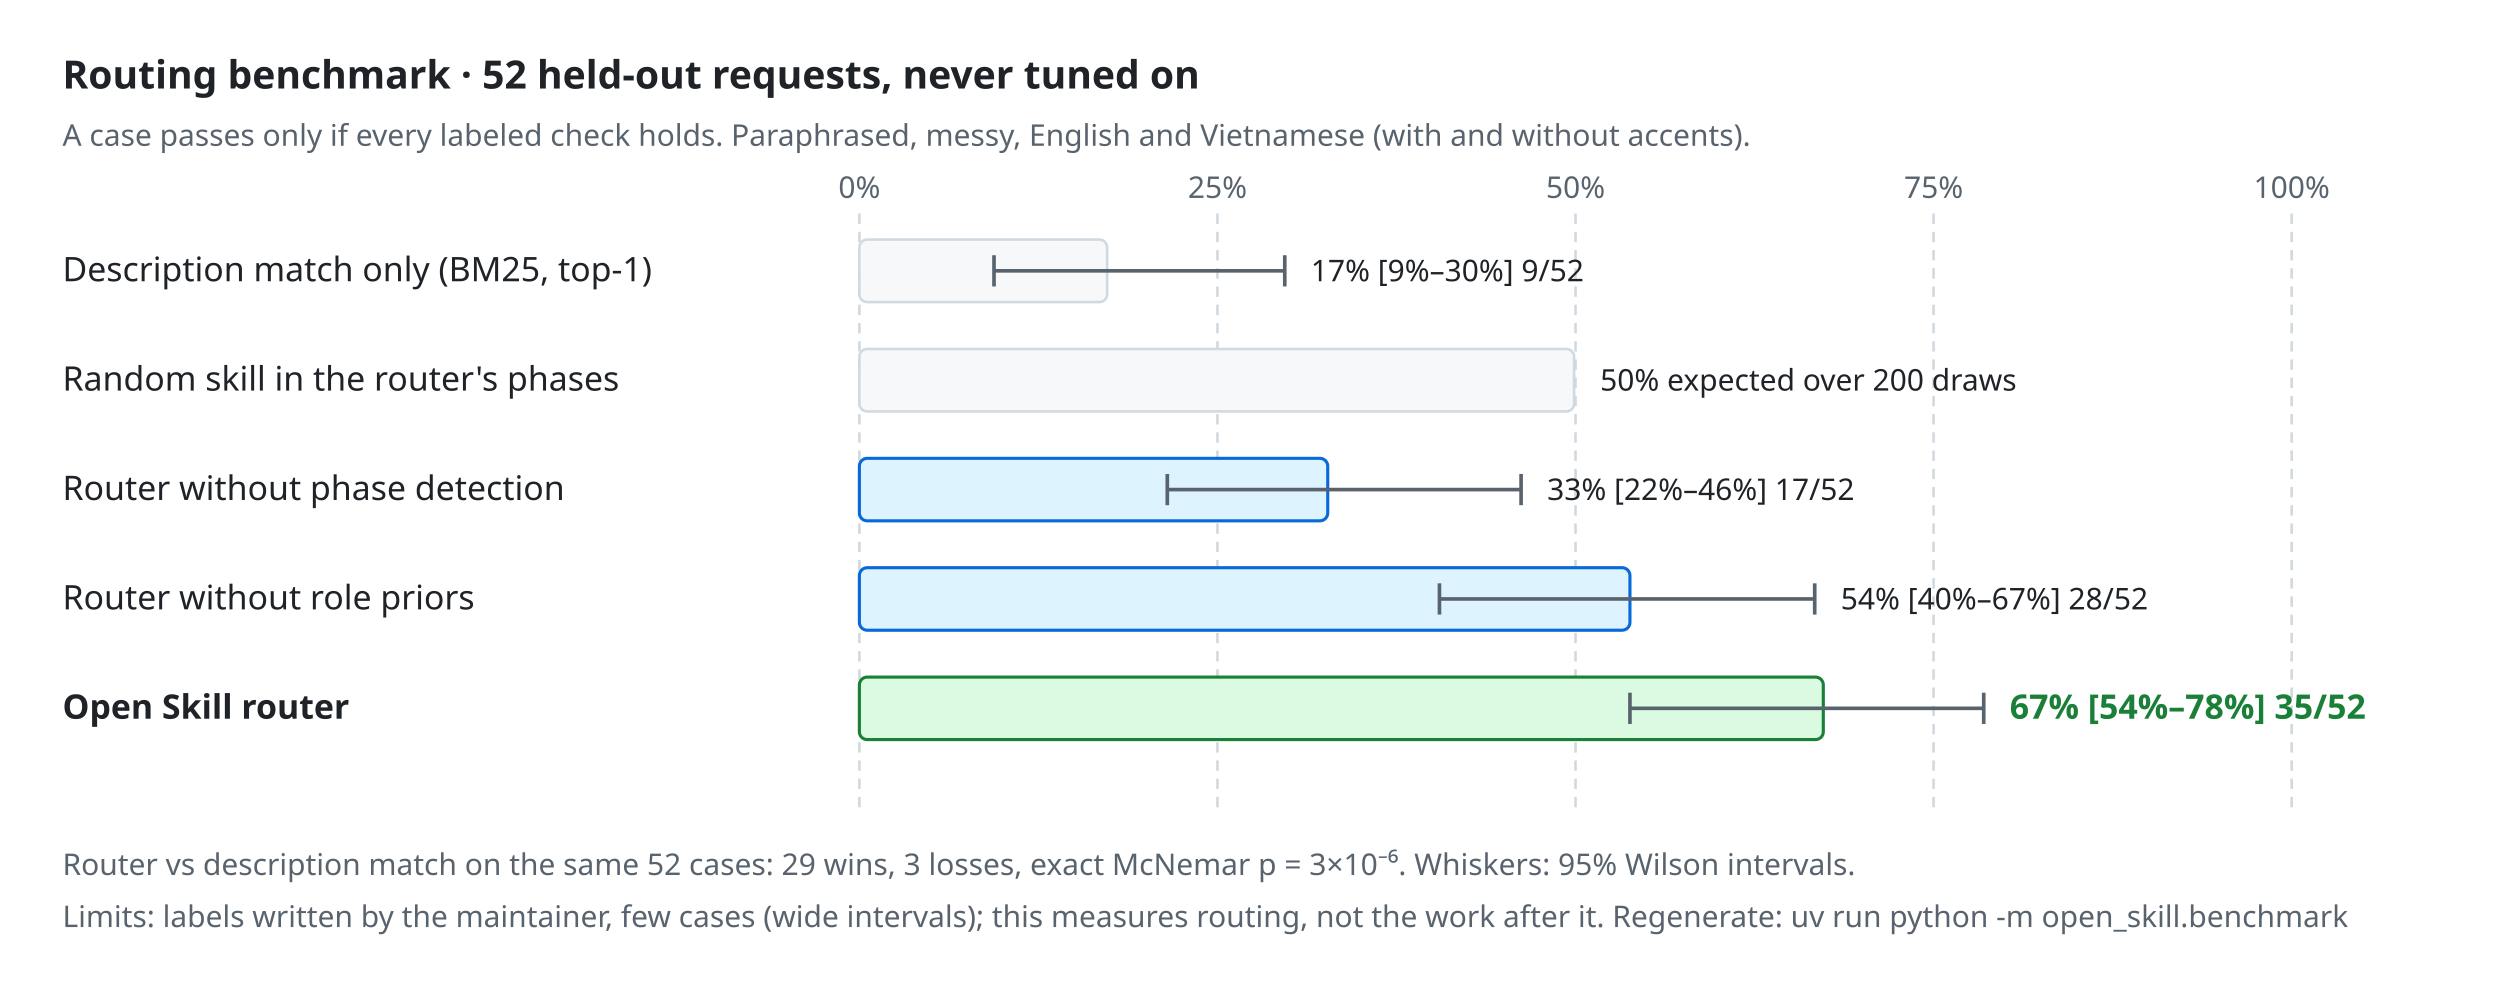
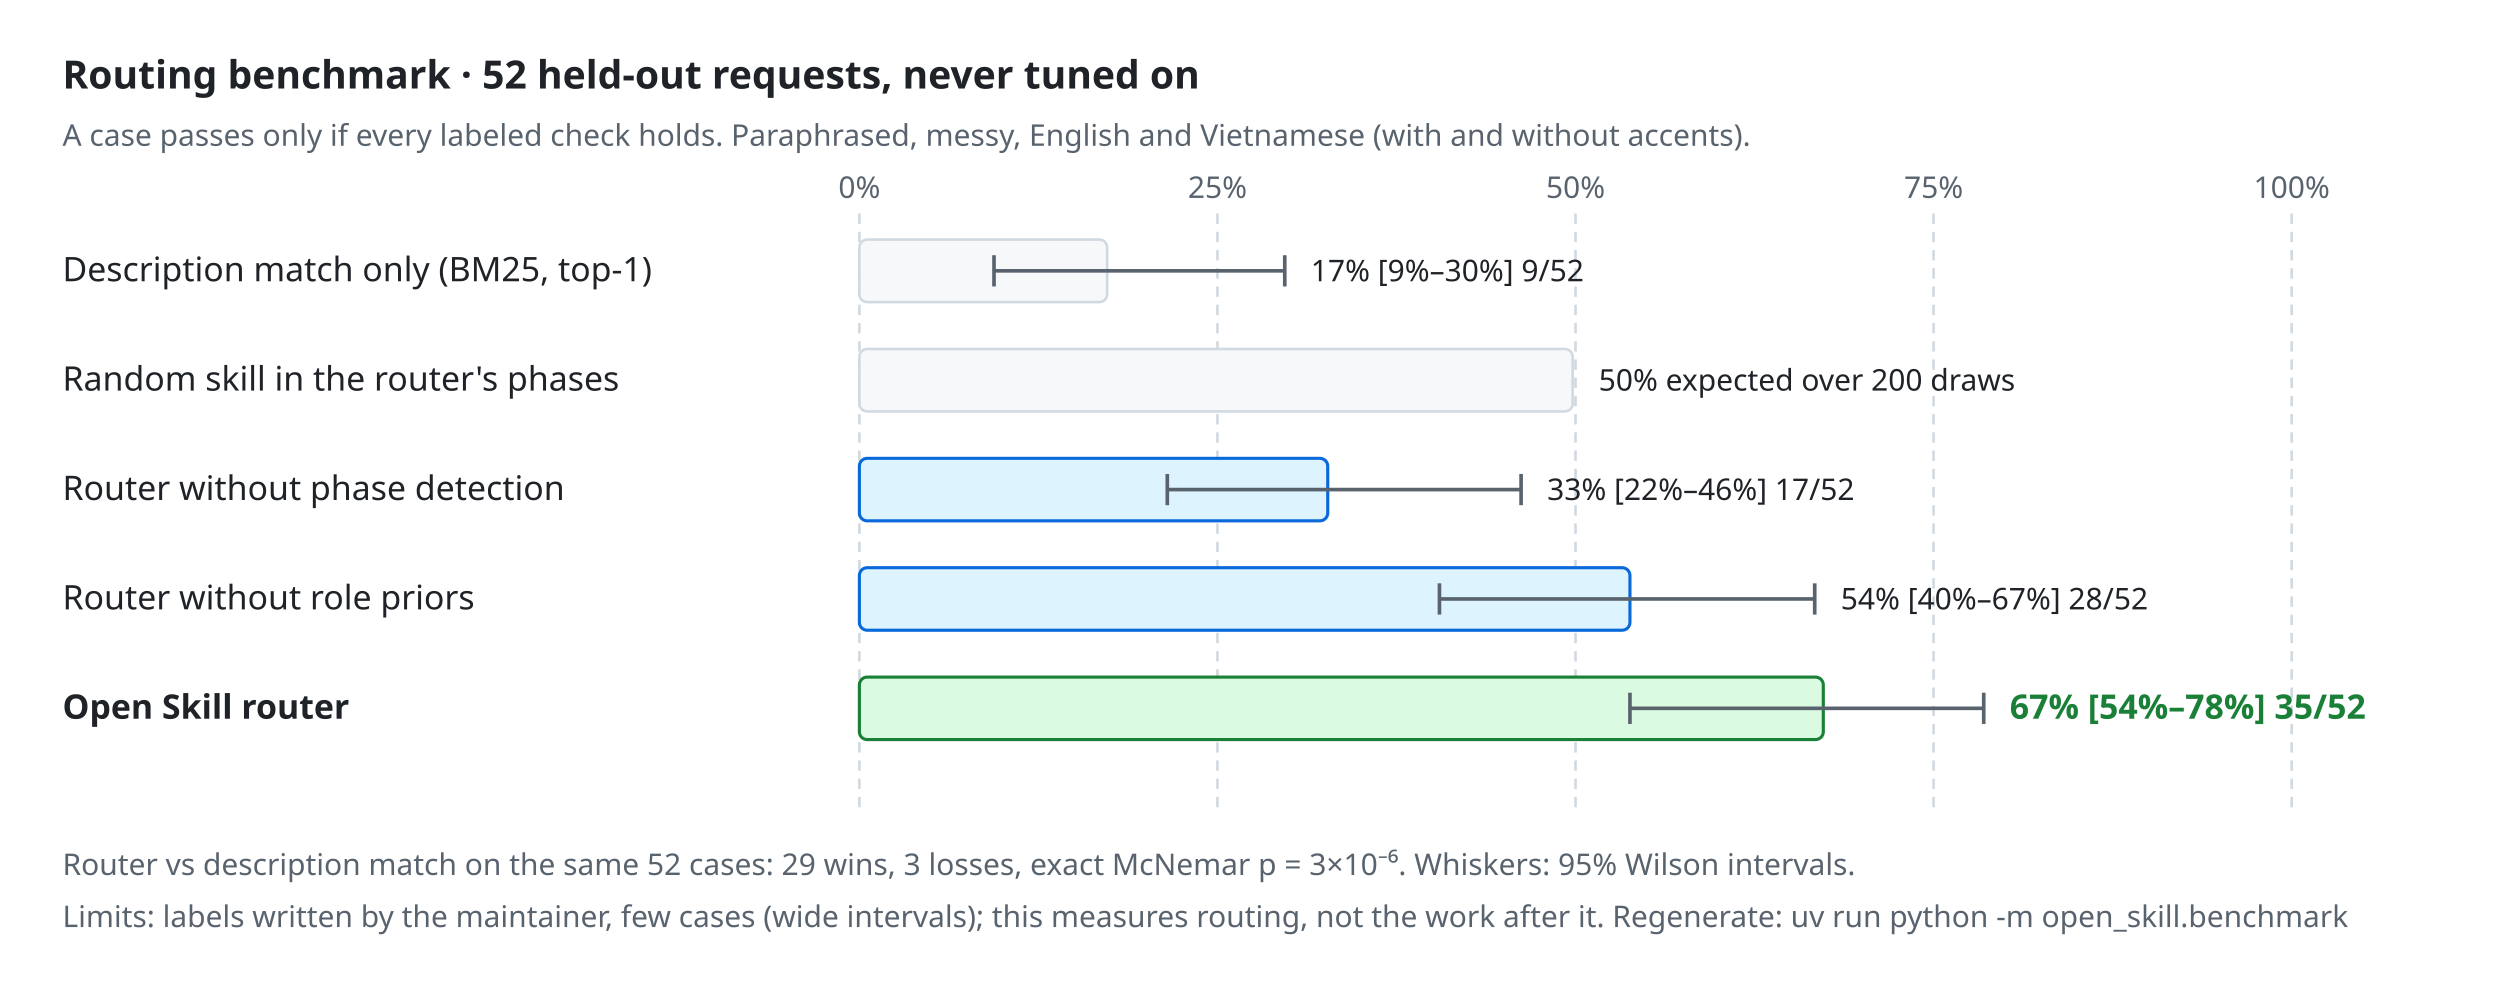
<svg xmlns="http://www.w3.org/2000/svg" width="960" height="380" viewBox="0 0 960 380" role="img" aria-label="Held-out routing benchmark: 52 requests never tuned on. Description match only (BM25, top-1) 17%; Random skill in the router's phases 50%; Router without phase detection 33%; Router without role priors 54%; Open Skill router 67%">
  <style>text{font-family:-apple-system,BlinkMacSystemFont,'Segoe UI','Noto Sans',Helvetica,Arial,sans-serif;font-size:13px;fill:#1f2328}.m{fill:#59636e}.b{font-weight:600}.s{font-size:11.5px}.h{font-size:15px;font-weight:600}.mono{font-family:ui-monospace,SFMono-Regular,'SF Mono',Menlo,Consolas,'Liberation Mono',monospace;font-size:12px}.box{fill:#f6f8fa;stroke:#d1d9e0;stroke-width:1}.dash{fill:none;stroke:#d1d9e0;stroke-width:1;stroke-dasharray:4 3}.edge{fill:none;stroke:#59636e;stroke-width:1.4}.blue{fill:#ddf4ff;stroke:#0969da;stroke-width:1.2}.t-blue{fill:#0969da}.e-blue{fill:none;stroke:#0969da}#arrow-blue path{fill:#0969da}.green{fill:#dafbe1;stroke:#1a7f37;stroke-width:1.2}.t-green{fill:#1a7f37}.e-green{fill:none;stroke:#1a7f37}#arrow-green path{fill:#1a7f37}.orange{fill:#fff1e5;stroke:#bc4c00;stroke-width:1.2}.t-orange{fill:#bc4c00}.e-orange{fill:none;stroke:#bc4c00}#arrow-orange path{fill:#bc4c00}.purple{fill:#fbefff;stroke:#8250df;stroke-width:1.2}.t-purple{fill:#8250df}.e-purple{fill:none;stroke:#8250df}#arrow-purple path{fill:#8250df}.red{fill:#ffebe9;stroke:#cf222e;stroke-width:1.2}.t-red{fill:#cf222e}.e-red{fill:none;stroke:#cf222e}#arrow-red path{fill:#cf222e}#arrow path{fill:#59636e}</style>
  <defs>
    <marker id="arrow" viewBox="0 0 10 10" refX="9" refY="5" markerWidth="8" markerHeight="8" markerUnits="userSpaceOnUse" orient="auto-start-reverse">
      <path d="M0 0L10 5L0 10z" />
    </marker>
    <marker id="arrow-blue" viewBox="0 0 10 10" refX="9" refY="5" markerWidth="8" markerHeight="8" markerUnits="userSpaceOnUse" orient="auto-start-reverse">
      <path d="M0 0L10 5L0 10z" />
    </marker>
    <marker id="arrow-green" viewBox="0 0 10 10" refX="9" refY="5" markerWidth="8" markerHeight="8" markerUnits="userSpaceOnUse" orient="auto-start-reverse">
      <path d="M0 0L10 5L0 10z" />
    </marker>
    <marker id="arrow-orange" viewBox="0 0 10 10" refX="9" refY="5" markerWidth="8" markerHeight="8" markerUnits="userSpaceOnUse" orient="auto-start-reverse">
      <path d="M0 0L10 5L0 10z" />
    </marker>
    <marker id="arrow-purple" viewBox="0 0 10 10" refX="9" refY="5" markerWidth="8" markerHeight="8" markerUnits="userSpaceOnUse" orient="auto-start-reverse">
      <path d="M0 0L10 5L0 10z" />
    </marker>
    <marker id="arrow-red" viewBox="0 0 10 10" refX="9" refY="5" markerWidth="8" markerHeight="8" markerUnits="userSpaceOnUse" orient="auto-start-reverse">
      <path d="M0 0L10 5L0 10z" />
    </marker>
  </defs>
  <text x="24" y="34" class="h">Routing benchmark · 52 held-out requests, never tuned on</text>
  <text x="24" y="56" class="m s">A case passes only if every labeled check holds. Paraphrased, messy, English and Vietnamese (with and without accents).</text>
  <line x1="330" y1="82" x2="330" y2="310" class="dash" />
  <text x="330" y="76" class="m s" text-anchor="middle">0%</text>
  <line x1="467.5" y1="82" x2="467.5" y2="310" class="dash" />
  <text x="467.5" y="76" class="m s" text-anchor="middle">25%</text>
  <line x1="605" y1="82" x2="605" y2="310" class="dash" />
  <text x="605" y="76" class="m s" text-anchor="middle">50%</text>
  <line x1="742.5" y1="82" x2="742.5" y2="310" class="dash" />
  <text x="742.5" y="76" class="m s" text-anchor="middle">75%</text>
  <line x1="880" y1="82" x2="880" y2="310" class="dash" />
  <text x="880" y="76" class="m s" text-anchor="middle">100%</text>
  <text x="24" y="108">Description match only (BM25, top-1)</text>
  <rect x="330" y="92" width="95.15" height="24" rx="3" class="box" />
  <line x1="381.7" y1="104.0" x2="493.35" y2="104.0" class="edge" />
  <line x1="381.7" y1="98" x2="381.7" y2="110" class="edge" />
  <line x1="493.35" y1="98" x2="493.35" y2="110" class="edge" />
  <text x="503.35" y="108" class="s">17%  [9%–30%]  9/52</text>
  <text x="24" y="150">Random skill in the router's phases</text>
-   <rect x="330" y="134" width="274.45" height="24" rx="3" class="box" />
-   <text x="614.45" y="150" class="s">50% expected over 200 draws</text>
+   <rect x="330" y="134" width="273.9" height="24" rx="3" class="box" />
+   <text x="613.9" y="150" class="s">50% expected over 200 draws</text>
  <text x="24" y="192">Router without phase detection</text>
  <rect x="330" y="176" width="179.85" height="24" rx="3" class="blue" />
  <line x1="448.25" y1="188.0" x2="584.1" y2="188.0" class="edge" />
  <line x1="448.25" y1="182" x2="448.25" y2="194" class="edge" />
  <line x1="584.1" y1="182" x2="584.1" y2="194" class="edge" />
  <text x="594.1" y="192" class="s">33%  [22%–46%]  17/52</text>
  <text x="24" y="234">Router without role priors</text>
  <rect x="330" y="218" width="295.9" height="24" rx="3" class="blue" />
  <line x1="552.75" y1="230.0" x2="696.85" y2="230.0" class="edge" />
  <line x1="552.75" y1="224" x2="552.75" y2="236" class="edge" />
  <line x1="696.85" y1="224" x2="696.85" y2="236" class="edge" />
  <text x="706.85" y="234" class="s">54%  [40%–67%]  28/52</text>
  <text x="24" y="276" class="b">Open Skill router</text>
  <rect x="330" y="260" width="370.15" height="24" rx="3" class="green" />
  <line x1="625.9" y1="272.0" x2="761.75" y2="272.0" class="edge" />
  <line x1="625.9" y1="266" x2="625.9" y2="278" class="edge" />
  <line x1="761.75" y1="266" x2="761.75" y2="278" class="edge" />
  <text x="771.75" y="276" class="b t-green">67%  [54%–78%]  35/52</text>
  <text x="24" y="336" class="m s">Router vs description match on the same 52 cases: 29 wins, 3 losses, exact McNemar p = 3×10⁻⁶. Whiskers: 95% Wilson intervals.</text>
  <text x="24" y="356" class="m s">Limits: labels written by the maintainer, few cases (wide intervals); this measures routing, not the work after it. Regenerate: uv run python -m open_skill.benchmark</text>
</svg>
